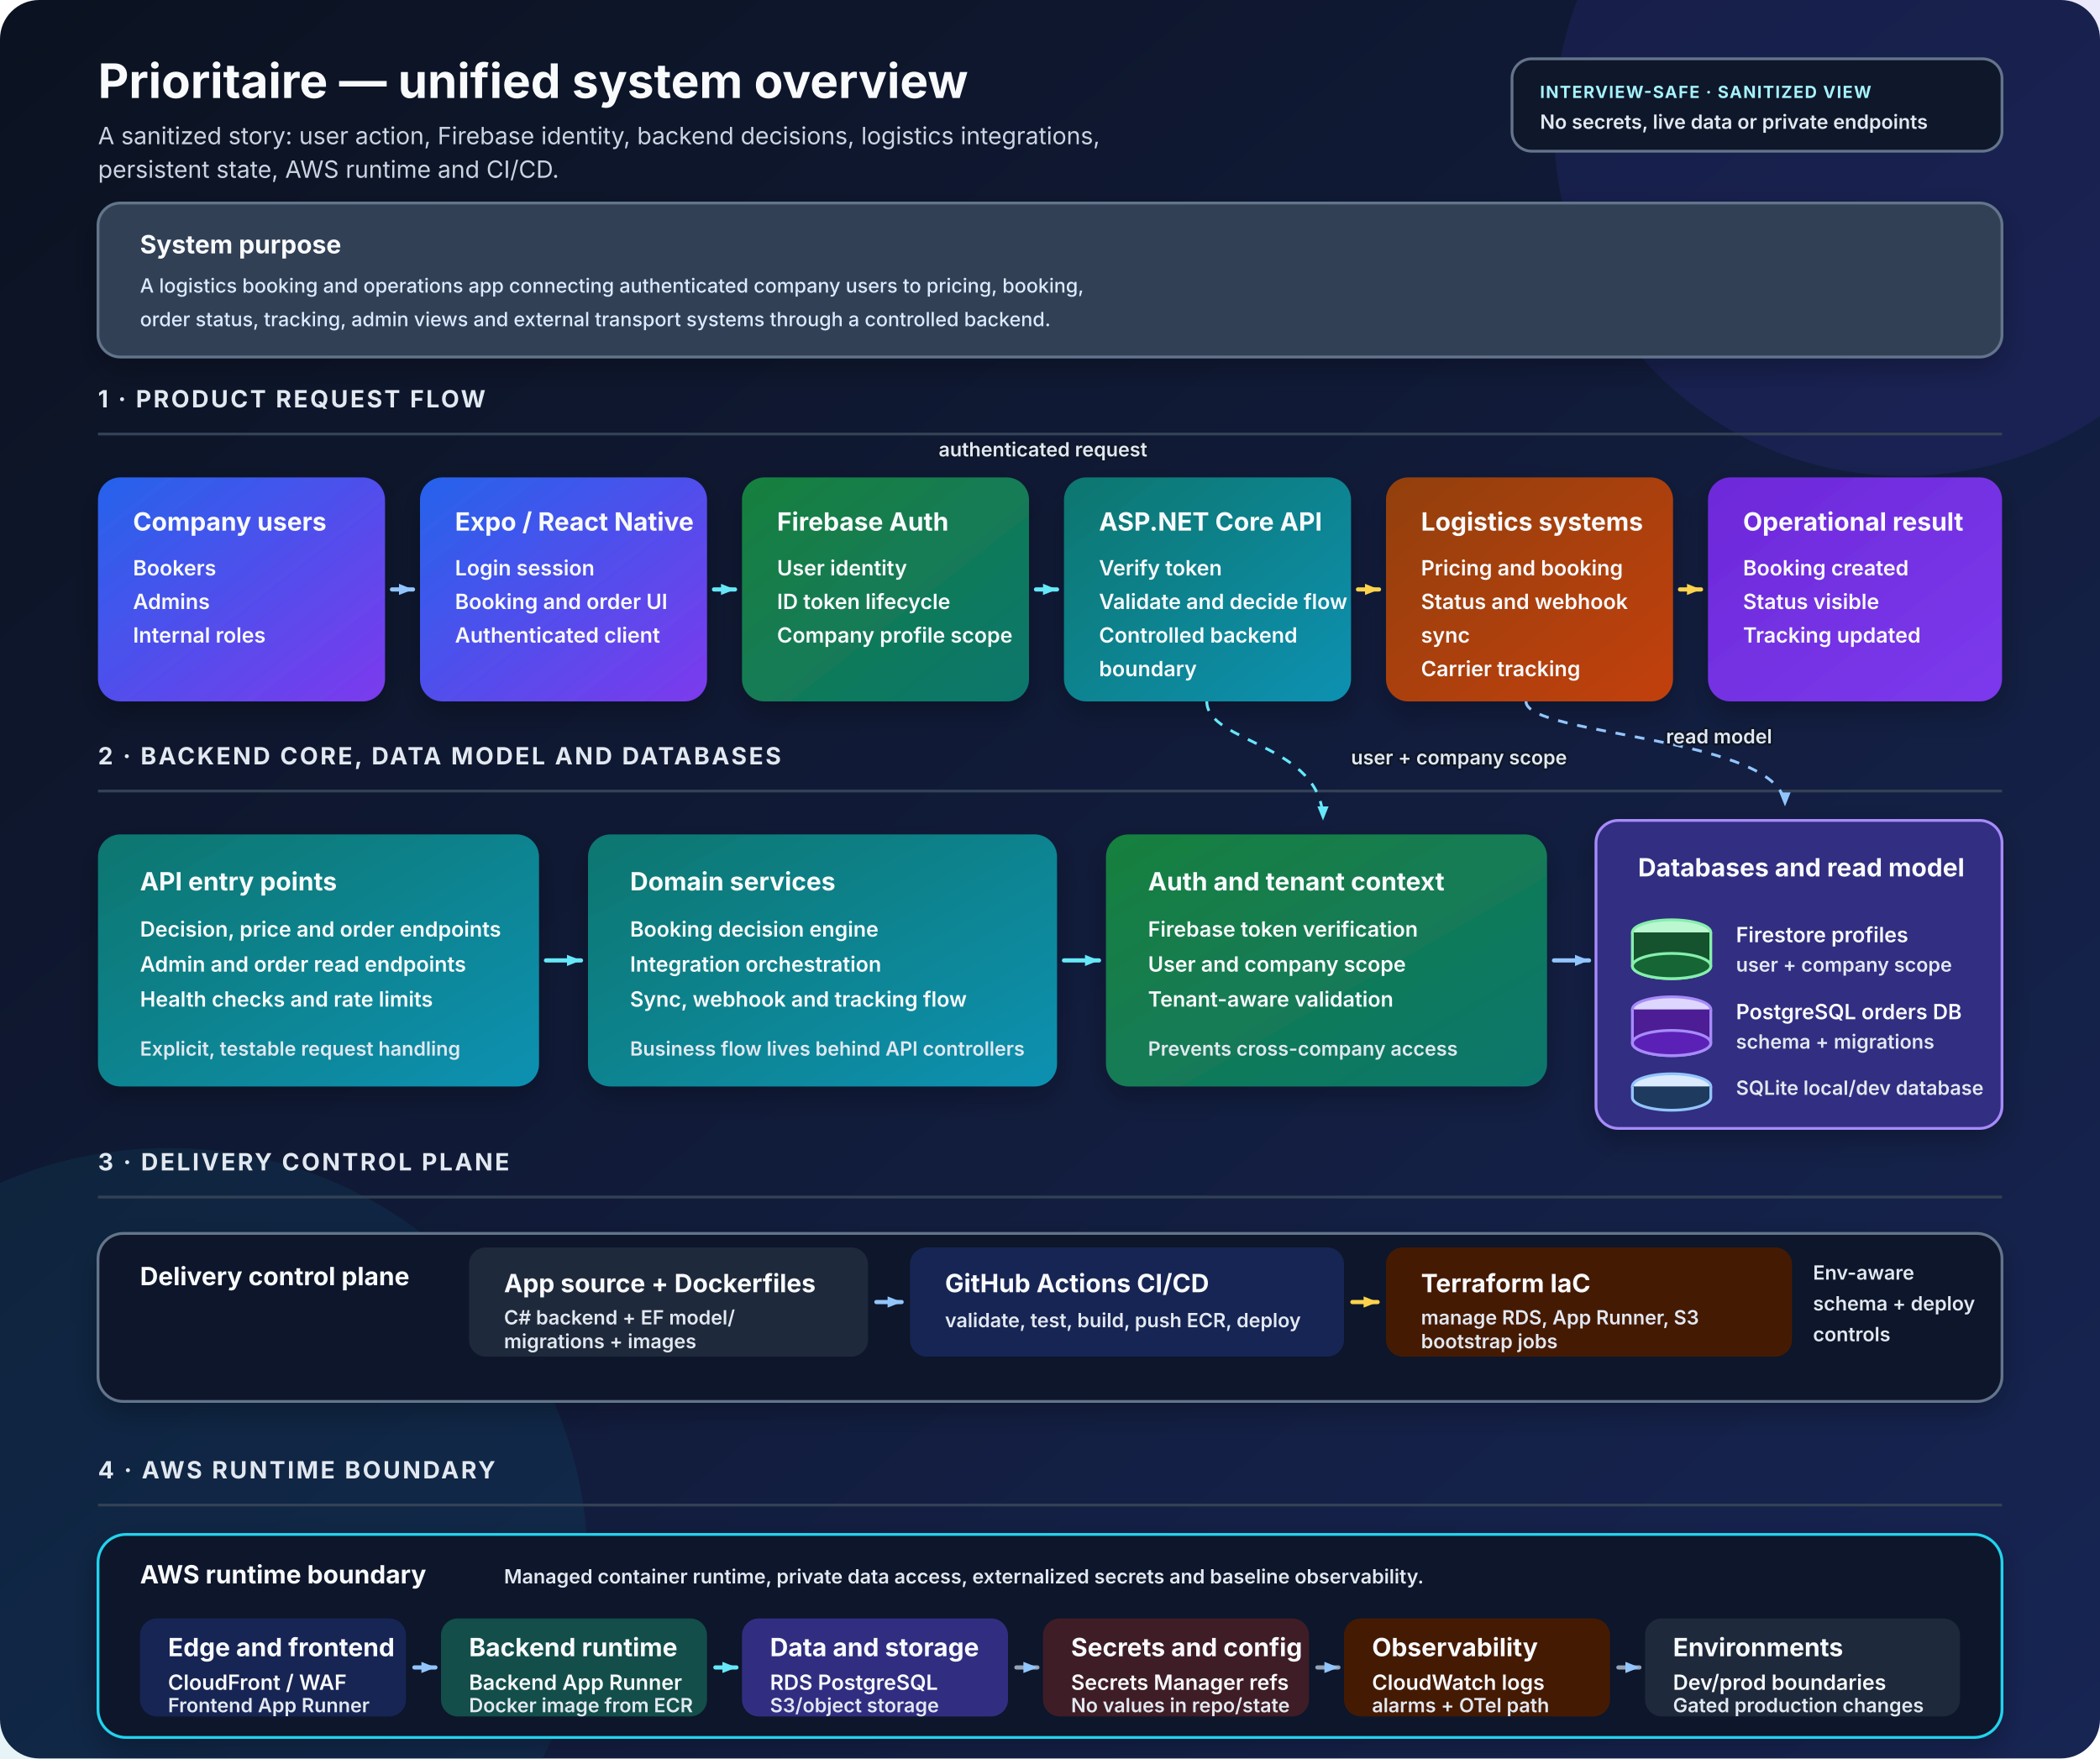
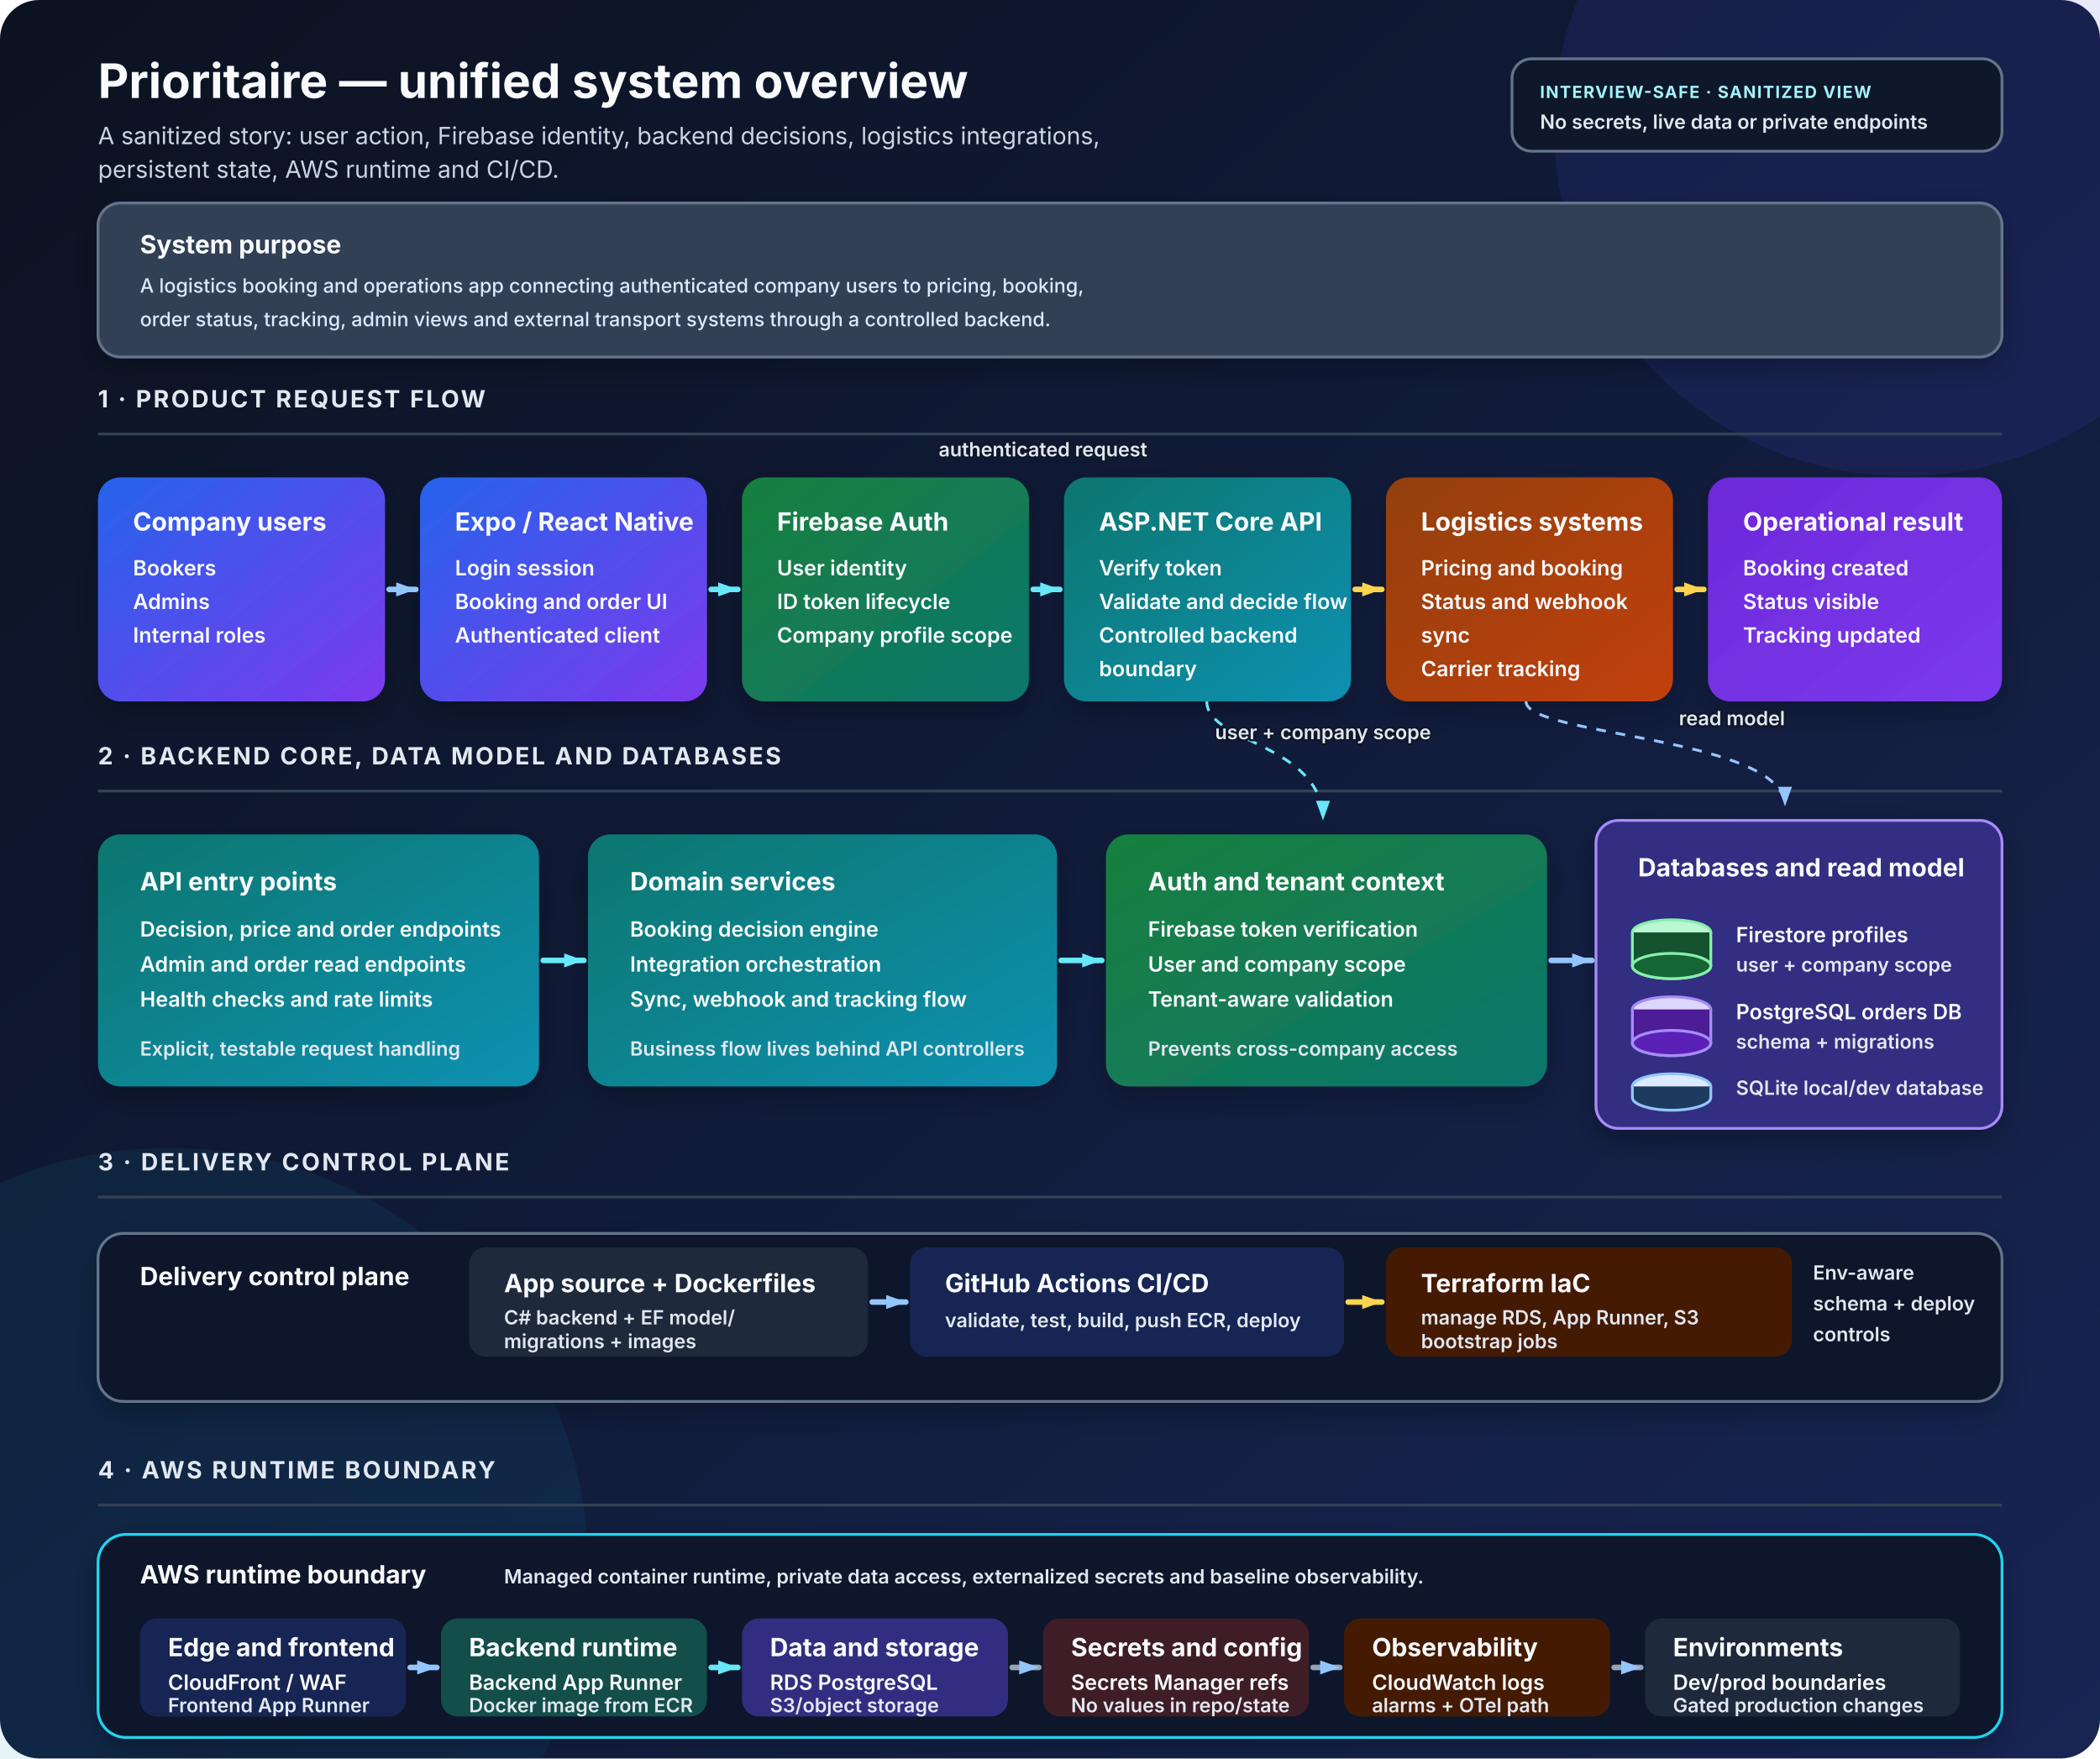
<svg xmlns="http://www.w3.org/2000/svg" width="1500" height="1256" viewBox="0 0 1500 1256" preserveAspectRatio="xMidYMid meet" shape-rendering="geometricPrecision" text-rendering="optimizeLegibility" role="img" aria-labelledby="title desc">
  <defs>
    <linearGradient id="bg" x1="0" y1="0" x2="1" y2="1">
      <stop offset="0" stop-color="#0b1220" />
      <stop offset="1" stop-color="#172554" />
    </linearGradient>
    <linearGradient id="app" x1="0" y1="0" x2="1" y2="1">
      <stop offset="0" stop-color="#2563eb" />
      <stop offset="1" stop-color="#7c3aed" />
    </linearGradient>
    <linearGradient id="identity" x1="0" y1="0" x2="1" y2="1">
      <stop offset="0" stop-color="#15803d" />
      <stop offset="1" stop-color="#0f766e" />
    </linearGradient>
    <linearGradient id="platform" x1="0" y1="0" x2="1" y2="1">
      <stop offset="0" stop-color="#0f766e" />
      <stop offset="1" stop-color="#0891b2" />
    </linearGradient>
    <linearGradient id="integration" x1="0" y1="0" x2="1" y2="1">
      <stop offset="0" stop-color="#92400e" />
      <stop offset="1" stop-color="#c2410c" />
    </linearGradient>
    <linearGradient id="result" x1="0" y1="0" x2="1" y2="1">
      <stop offset="0" stop-color="#6d28d9" />
      <stop offset="1" stop-color="#7c3aed" />
    </linearGradient>
    <linearGradient id="surface" x1="0" y1="0" x2="1" y2="1">
      <stop offset="0" stop-color="#1e293b" />
      <stop offset="1" stop-color="#334155" />
    </linearGradient>
    <filter id="shadow" x="-20%" y="-20%" width="140%" height="140%">
      <feDropShadow dx="0" dy="8" stdDeviation="10" flood-color="#000" flood-opacity=".25" />
    </filter>
-     <marker id="arrow-blue" markerUnits="userSpaceOnUse" markerWidth="10" markerHeight="8" refX="10" refY="4" orient="auto">
-       <path d="M0,0 L0,8 L10,4 z" fill="#93c5fd" />
+     <marker id="arrow-blue" markerUnits="userSpaceOnUse" markerWidth="14" markerHeight="10" refX="14" refY="5" orient="auto">
+       <path d="M0,0 L0,10 L14,5 z" fill="#93c5fd" />
    </marker>
-     <marker id="arrow-teal" markerUnits="userSpaceOnUse" markerWidth="10" markerHeight="8" refX="10" refY="4" orient="auto">
-       <path d="M0,0 L0,8 L10,4 z" fill="#67e8f9" />
+     <marker id="arrow-teal" markerUnits="userSpaceOnUse" markerWidth="14" markerHeight="10" refX="14" refY="5" orient="auto">
+       <path d="M0,0 L0,10 L14,5 z" fill="#67e8f9" />
    </marker>
-     <marker id="arrow-amber" markerUnits="userSpaceOnUse" markerWidth="10" markerHeight="8" refX="10" refY="4" orient="auto">
-       <path d="M0,0 L0,8 L10,4 z" fill="#fcd34d" />
+     <marker id="arrow-amber" markerUnits="userSpaceOnUse" markerWidth="14" markerHeight="10" refX="14" refY="5" orient="auto">
+       <path d="M0,0 L0,10 L14,5 z" fill="#fcd34d" />
    </marker>
    <style>
      .title { font: 700 34px Inter, ui-sans-serif, system-ui, sans-serif; fill: #f8fafc; }
      .subtitle { font: 400 17px Inter, ui-sans-serif, system-ui, sans-serif; fill: #cbd5e1; }
      .section { font: 700 17px Inter, ui-sans-serif, system-ui, sans-serif; fill: #e2e8f0; letter-spacing: 1.5px; }
      .box-title { font: 700 18px Inter, ui-sans-serif, system-ui, sans-serif; fill: #f8fafc; }
      .box-text { font: 600 15px Inter, ui-sans-serif, system-ui, sans-serif; fill: #f8fafc; }
      .purpose-text { font: 500 14px Inter, ui-sans-serif, system-ui, sans-serif; fill: #dbeafe; }
      .small { font: 600 14px Inter, ui-sans-serif, system-ui, sans-serif; fill: #e2e8f0; }
      .flow-label { stroke: #0f172a; stroke-width: 3px; stroke-linejoin: round; paint-order: stroke fill; }
      .legend { font: 600 13px Inter, ui-sans-serif, system-ui, sans-serif; fill: #e2e8f0; }
      .chip { font: 700 12px Inter, ui-sans-serif, system-ui, sans-serif; fill: #a5f3fc; letter-spacing: .8px; }
    </style>
  </defs>
  <rect width="1500" height="1256" rx="28" fill="url(#bg)" />
  <circle cx="1360" cy="90" r="250" fill="#4f46e5" opacity=".12" />
  <circle cx="120" cy="1120" r="300" fill="#0891b2" opacity=".10" />
  <text x="70" y="70" class="title">Prioritaire — unified system overview</text>
  <text x="70" y="103" class="subtitle">A sanitized story: user action, Firebase identity, backend decisions, logistics integrations,</text>
  <text x="70" y="127" class="subtitle">persistent state, AWS runtime and CI/CD.</text>
  <g>
    <rect x="1080" y="42" width="350" height="66" rx="14" fill="#0f172a" stroke="#64748b" stroke-width="2" />
    <text x="1100" y="70" class="chip">INTERVIEW-SAFE · SANITIZED VIEW</text>
    <text x="1100" y="92" class="small">No secrets, live data or private endpoints</text>
  </g>
  <g>
    <rect filter="url(#shadow)" x="70" y="145" width="1360" height="110" rx="16" fill="#334155" stroke="#64748b" stroke-width="2" />
    <text x="100" y="181" class="box-title">System purpose</text>
    <text x="100" y="209" class="purpose-text">A logistics booking and operations app connecting authenticated company users to pricing, booking,</text>
    <text x="100" y="233" class="purpose-text">order status, tracking, admin views and external transport systems through a controlled backend.</text>
  </g>
  <g transform="translate(0 16)">
    <text x="70" y="275" class="section">1 · PRODUCT REQUEST FLOW</text>
    <line x1="70" y1="294" x2="1430" y2="294" stroke="#334155" stroke-width="2" />
    <g>
      <rect filter="url(#shadow)" x="70" y="325" width="205" height="160" rx="16" fill="url(#app)" />
      <text x="95" y="363" class="box-title">Company users</text>
      <text x="95" y="395" class="box-text">Bookers</text>
      <text x="95" y="419" class="box-text">Admins</text>
      <text x="95" y="443" class="box-text">Internal roles</text>
    </g>
    <g>
      <rect filter="url(#shadow)" x="300" y="325" width="205" height="160" rx="16" fill="url(#app)" />
      <text x="325" y="363" class="box-title" font-size="16">Expo / React Native</text>
      <text x="325" y="395" class="box-text">Login session</text>
      <text x="325" y="419" class="box-text">Booking and order UI</text>
      <text x="325" y="443" class="box-text">Authenticated client</text>
    </g>
    <g>
      <rect filter="url(#shadow)" x="530" y="325" width="205" height="160" rx="16" fill="url(#identity)" />
      <text x="555" y="363" class="box-title">Firebase Auth</text>
      <text x="555" y="395" class="box-text">User identity</text>
      <text x="555" y="419" class="box-text">ID token lifecycle</text>
      <text x="555" y="443" class="box-text">Company profile scope</text>
    </g>
    <g>
      <rect filter="url(#shadow)" x="760" y="325" width="205" height="160" rx="16" fill="url(#platform)" />
      <text x="785" y="363" class="box-title">ASP.NET Core API</text>
      <text x="785" y="395" class="box-text">Verify token</text>
      <text x="785" y="419" class="box-text">Validate and decide flow</text>
      <text x="785" y="443" class="box-text">Controlled backend</text>
      <text x="785" y="467" class="box-text">boundary</text>
    </g>
    <g>
      <rect filter="url(#shadow)" x="990" y="325" width="205" height="160" rx="16" fill="url(#integration)" />
      <text x="1015" y="363" class="box-title">Logistics systems</text>
      <text x="1015" y="395" class="box-text">Pricing and booking</text>
      <text x="1015" y="419" class="box-text">Status and webhook</text>
      <text x="1015" y="443" class="box-text">sync</text>
      <text x="1015" y="467" class="box-text">Carrier tracking</text>
    </g>
    <g>
      <rect filter="url(#shadow)" x="1220" y="325" width="210" height="160" rx="16" fill="url(#result)" />
      <text x="1245" y="363" class="box-title" font-size="16">Operational result</text>
      <text x="1245" y="395" class="box-text">Booking created</text>
      <text x="1245" y="419" class="box-text">Status visible</text>
      <text x="1245" y="443" class="box-text">Tracking updated</text>
    </g>
-     <path d="M280 405 L295 405" fill="none" stroke="#93c5fd" stroke-width="3" stroke-linecap="round" marker-end="url(#arrow-blue)" />
-     <path d="M510 405 L525 405" fill="none" stroke="#67e8f9" stroke-width="3" stroke-linecap="round" marker-end="url(#arrow-teal)" />
-     <path d="M740 405 L755 405" fill="none" stroke="#67e8f9" stroke-width="3" stroke-linecap="round" marker-end="url(#arrow-teal)" />
-     <path d="M970 405 L985 405" fill="none" stroke="#fcd34d" stroke-width="3" stroke-linecap="round" marker-end="url(#arrow-amber)" />
-     <path d="M1200 405 L1215 405" fill="none" stroke="#fcd34d" stroke-width="3" stroke-linecap="round" marker-end="url(#arrow-amber)" />
+     <path d="M278 405 L297 405" fill="none" stroke="#93c5fd" stroke-width="4" stroke-linecap="round" marker-end="url(#arrow-blue)" />
+     <path d="M508 405 L527 405" fill="none" stroke="#67e8f9" stroke-width="4" stroke-linecap="round" marker-end="url(#arrow-teal)" />
+     <path d="M738 405 L757 405" fill="none" stroke="#67e8f9" stroke-width="4" stroke-linecap="round" marker-end="url(#arrow-teal)" />
+     <path d="M968 405 L987 405" fill="none" stroke="#fcd34d" stroke-width="4" stroke-linecap="round" marker-end="url(#arrow-amber)" />
+     <path d="M1198 405 L1217 405" fill="none" stroke="#fcd34d" stroke-width="4" stroke-linecap="round" marker-end="url(#arrow-amber)" />
    <text x="745" y="310" class="small flow-label" text-anchor="middle">authenticated request</text>
    <text x="70" y="530" class="section">2 · BACKEND CORE, DATA MODEL AND DATABASES</text>
    <line x1="70" y1="549" x2="1430" y2="549" stroke="#334155" stroke-width="2" />
    <g>
      <rect filter="url(#shadow)" x="70" y="580" width="315" height="180" rx="16" fill="url(#platform)" />
      <text x="100" y="620" class="box-title">API entry points</text>
      <text x="100" y="653" class="box-text">Decision, price and order endpoints</text>
      <text x="100" y="678" class="box-text">Admin and order read endpoints</text>
      <text x="100" y="703" class="box-text">Health checks and rate limits</text>
      <text x="100" y="738" class="small">Explicit, testable request handling</text>
    </g>
    <g>
      <rect filter="url(#shadow)" x="420" y="580" width="335" height="180" rx="16" fill="url(#platform)" />
      <text x="450" y="620" class="box-title">Domain services</text>
      <text x="450" y="653" class="box-text">Booking decision engine</text>
      <text x="450" y="678" class="box-text">Integration orchestration</text>
      <text x="450" y="703" class="box-text">Sync, webhook and tracking flow</text>
      <text x="450" y="738" class="small">Business flow lives behind API controllers</text>
    </g>
    <g>
      <rect filter="url(#shadow)" x="790" y="580" width="315" height="180" rx="16" fill="url(#identity)" />
      <text x="820" y="620" class="box-title">Auth and tenant context</text>
      <text x="820" y="653" class="box-text">Firebase token verification</text>
      <text x="820" y="678" class="box-text">User and company scope</text>
      <text x="820" y="703" class="box-text">Tenant-aware validation</text>
      <text x="820" y="738" class="small">Prevents cross-company access</text>
    </g>
    <g>
      <rect filter="url(#shadow)" x="1140" y="570" width="290" height="220" rx="16" fill="#312e81" stroke="#a78bfa" stroke-width="2" />
      <text x="1170" y="610" class="box-title">Databases and read model</text>
      <g>
        <ellipse cx="1194" cy="650" rx="28" ry="9" fill="#bbf7d0" stroke="#86efac" stroke-width="2" />
        <path d="M1166 650 v24 c0 5 13 9 28 9s28-4 28-9v-24" fill="#14532d" stroke="#86efac" stroke-width="2" />
        <ellipse cx="1194" cy="674" rx="28" ry="9" fill="#166534" stroke="#86efac" stroke-width="2" />
        <text x="1240" y="657" class="box-text">Firestore profiles</text>
        <text x="1240" y="678" class="small">user + company scope</text>
      </g>
      <g>
        <ellipse cx="1194" cy="705" rx="28" ry="9" fill="#ddd6fe" stroke="#a78bfa" stroke-width="2" />
        <path d="M1166 705 v24 c0 5 13 9 28 9s28-4 28-9v-24" fill="#4c1d95" stroke="#a78bfa" stroke-width="2" />
        <ellipse cx="1194" cy="729" rx="28" ry="9" fill="#5b21b6" stroke="#a78bfa" stroke-width="2" />
        <text x="1240" y="712" class="box-text">PostgreSQL orders DB</text>
        <text x="1240" y="733" class="small">schema + migrations</text>
      </g>
      <g>
        <ellipse cx="1194" cy="760" rx="28" ry="9" fill="#dbeafe" stroke="#93c5fd" stroke-width="2" />
        <path d="M1166 760 v8 c0 5 13 9 28 9s28-4 28-9v-8" fill="#1e3a5f" stroke="#93c5fd" stroke-width="2" />
        <text x="1240" y="766" class="small">SQLite local/dev database</text>
      </g>
    </g>
-     <path d="M390 670 L415 670" fill="none" stroke="#67e8f9" stroke-width="3" stroke-linecap="round" marker-end="url(#arrow-teal)" />
-     <path d="M760 670 L785 670" fill="none" stroke="#67e8f9" stroke-width="3" stroke-linecap="round" marker-end="url(#arrow-teal)" />
-     <path d="M1110 670 L1135 670" fill="none" stroke="#93c5fd" stroke-width="3" stroke-linecap="round" marker-end="url(#arrow-blue)" />
+     <path d="M388 670 L417 670" fill="none" stroke="#67e8f9" stroke-width="4" stroke-linecap="round" marker-end="url(#arrow-teal)" />
+     <path d="M758 670 L787 670" fill="none" stroke="#67e8f9" stroke-width="4" stroke-linecap="round" marker-end="url(#arrow-teal)" />
+     <path d="M1108 670 L1137 670" fill="none" stroke="#93c5fd" stroke-width="4" stroke-linecap="round" marker-end="url(#arrow-blue)" />
    <path d="M862 485 C862 515 945 515 945 570" fill="none" stroke="#67e8f9" stroke-width="2" stroke-dasharray="7 7" marker-end="url(#arrow-teal)" />
-     <text x="965" y="530" class="small flow-label">user + company scope</text>
+     <text x="945" y="512" class="small flow-label" text-anchor="middle">user + company scope</text>
    <path d="M1090 485 C1090 510 1275 510 1275 560" fill="none" stroke="#93c5fd" stroke-width="2" stroke-dasharray="7 7" marker-end="url(#arrow-blue)" />
-     <text x="1190" y="515" class="small flow-label">read model</text>
+     <text x="1275" y="502" class="small flow-label" text-anchor="end">read model</text>
    <text x="70" y="820" class="section">3 · DELIVERY CONTROL PLANE</text>
    <line x1="70" y1="839" x2="1430" y2="839" stroke="#334155" stroke-width="2" />
    <g>
      <rect filter="url(#shadow)" x="70" y="865" width="1360" height="120" rx="18" fill="#0f172a" stroke="#64748b" stroke-width="2" />
      <text x="100" y="902" class="box-title">Delivery control plane</text>
      <rect x="335" y="875" width="285" height="78" rx="12" fill="#1e293b" />
      <text x="360" y="907" class="box-title" font-size="16">App source + Dockerfiles</text>
      <text x="360" y="930" class="small">C# backend + EF model/</text>
      <text x="360" y="947" class="small">migrations + images</text>
      <rect x="650" y="875" width="310" height="78" rx="12" fill="#172554" />
      <text x="675" y="907" class="box-title" font-size="16">GitHub Actions CI/CD</text>
      <text x="675" y="932" class="small">validate, test, build, push ECR, deploy</text>
      <rect x="990" y="875" width="290" height="78" rx="12" fill="#451a03" />
      <text x="1015" y="907" class="box-title" font-size="16">Terraform IaC</text>
      <text x="1015" y="930" class="small">manage RDS, App Runner, S3</text>
      <text x="1015" y="947" class="small">bootstrap jobs</text>
      <text x="1295" y="898" class="small" font-size="13">Env-aware</text>
      <text x="1295" y="920" class="small" font-size="13">schema + deploy</text>
      <text x="1295" y="942" class="small" font-size="13">controls</text>
    </g>
-     <path d="M626 914 L644 914" fill="none" stroke="#93c5fd" stroke-width="3" stroke-linecap="round" marker-end="url(#arrow-blue)" />
-     <path d="M966 914 L984 914" fill="none" stroke="#fcd34d" stroke-width="3" stroke-linecap="round" marker-end="url(#arrow-amber)" />
+     <path d="M623 914 L647 914" fill="none" stroke="#93c5fd" stroke-width="4" stroke-linecap="round" marker-end="url(#arrow-blue)" />
+     <path d="M963 914 L987 914" fill="none" stroke="#fcd34d" stroke-width="4" stroke-linecap="round" marker-end="url(#arrow-amber)" />
    <text x="70" y="1040" class="section">4 · AWS RUNTIME BOUNDARY</text>
    <line x1="70" y1="1059" x2="1430" y2="1059" stroke="#334155" stroke-width="2" />
    <g>
      <rect filter="url(#shadow)" x="70" y="1080" width="1360" height="145" rx="20" fill="#0f172a" stroke="#22d3ee" stroke-width="2" />
      <text x="100" y="1115" class="box-title">AWS runtime boundary</text>
      <text x="360" y="1115" class="small">Managed container runtime, private data access, externalized secrets and baseline observability.</text>
      <rect x="100" y="1140" width="190" height="70" rx="12" fill="#172554" />
      <text x="120" y="1167" class="box-title" font-size="16">Edge and frontend</text>
      <text x="120" y="1191" class="box-text">CloudFront / WAF</text>
      <text x="120" y="1207" class="small">Frontend App Runner</text>
      <rect x="315" y="1140" width="190" height="70" rx="12" fill="#134e4a" />
      <text x="335" y="1167" class="box-title" font-size="16">Backend runtime</text>
      <text x="335" y="1191" class="box-text">Backend App Runner</text>
      <text x="335" y="1207" class="small">Docker image from ECR</text>
      <rect x="530" y="1140" width="190" height="70" rx="12" fill="#312e81" />
      <text x="550" y="1167" class="box-title" font-size="16">Data and storage</text>
      <text x="550" y="1191" class="box-text">RDS PostgreSQL</text>
      <text x="550" y="1207" class="small">S3/object storage</text>
      <rect x="745" y="1140" width="190" height="70" rx="12" fill="#3f1d26" />
      <text x="765" y="1167" class="box-title" font-size="16">Secrets and config</text>
      <text x="765" y="1191" class="box-text">Secrets Manager refs</text>
      <text x="765" y="1207" class="small">No values in repo/state</text>
      <rect x="960" y="1140" width="190" height="70" rx="12" fill="#451a03" />
      <text x="980" y="1167" class="box-title" font-size="16">Observability</text>
      <text x="980" y="1191" class="box-text">CloudWatch logs</text>
      <text x="980" y="1207" class="small">alarms + OTel path</text>
      <rect x="1175" y="1140" width="225" height="70" rx="12" fill="#1e293b" />
      <text x="1195" y="1167" class="box-title" font-size="16">Environments</text>
      <text x="1195" y="1191" class="box-text">Dev/prod boundaries</text>
      <text x="1195" y="1207" class="small">Gated production changes</text>
    </g>
-     <path d="M296 1175 L311 1175" fill="none" stroke="#93c5fd" stroke-width="3" stroke-linecap="round" marker-end="url(#arrow-blue)" />
-     <path d="M511 1175 L526 1175" fill="none" stroke="#67e8f9" stroke-width="3" stroke-linecap="round" marker-end="url(#arrow-teal)" />
-     <path d="M726 1175 L741 1175" fill="none" stroke="#94a3b8" stroke-width="3" stroke-linecap="round" marker-end="url(#arrow-blue)" />
-     <path d="M941 1175 L956 1175" fill="none" stroke="#94a3b8" stroke-width="3" stroke-linecap="round" marker-end="url(#arrow-blue)" />
-     <path d="M1156 1175 L1171 1175" fill="none" stroke="#94a3b8" stroke-width="3" stroke-linecap="round" marker-end="url(#arrow-blue)" />
+     <path d="M293 1175 L312 1175" fill="none" stroke="#93c5fd" stroke-width="4" stroke-linecap="round" marker-end="url(#arrow-blue)" />
+     <path d="M508 1175 L527 1175" fill="none" stroke="#67e8f9" stroke-width="4" stroke-linecap="round" marker-end="url(#arrow-teal)" />
+     <path d="M723 1175 L742 1175" fill="none" stroke="#94a3b8" stroke-width="4" stroke-linecap="round" marker-end="url(#arrow-blue)" />
+     <path d="M938 1175 L957 1175" fill="none" stroke="#94a3b8" stroke-width="4" stroke-linecap="round" marker-end="url(#arrow-blue)" />
+     <path d="M1153 1175 L1172 1175" fill="none" stroke="#94a3b8" stroke-width="4" stroke-linecap="round" marker-end="url(#arrow-blue)" />
  </g>
</svg>
